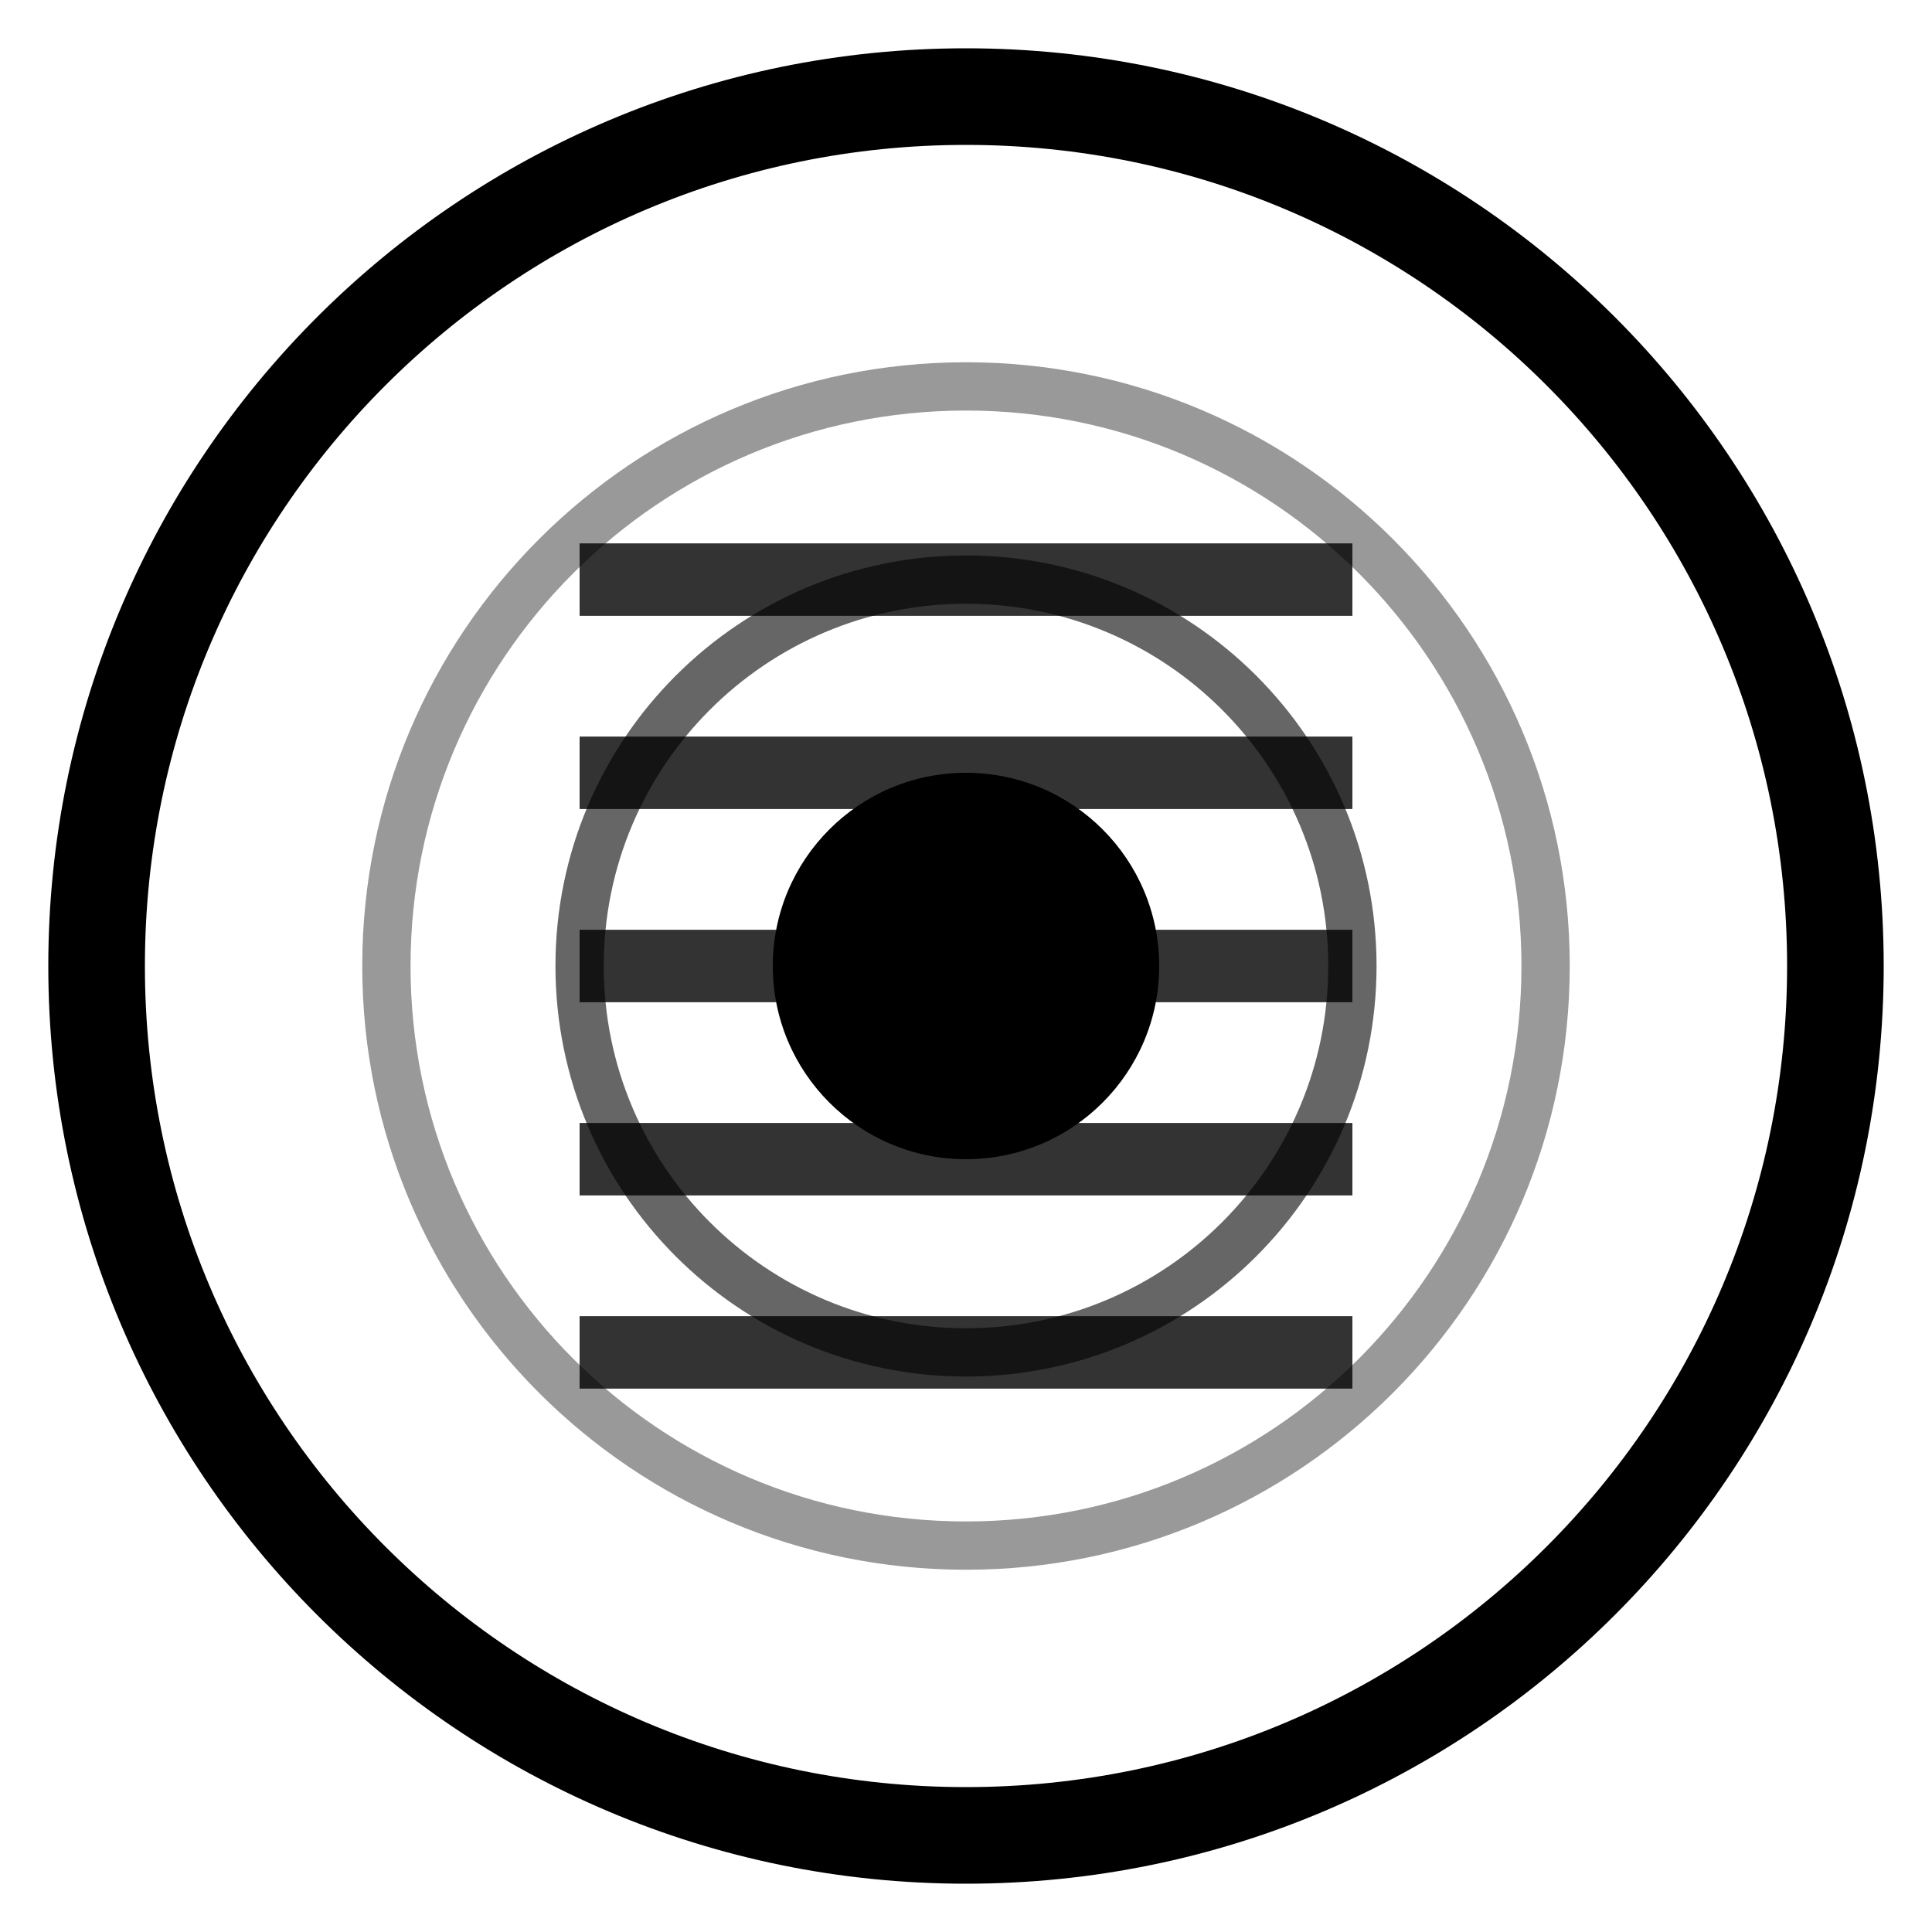
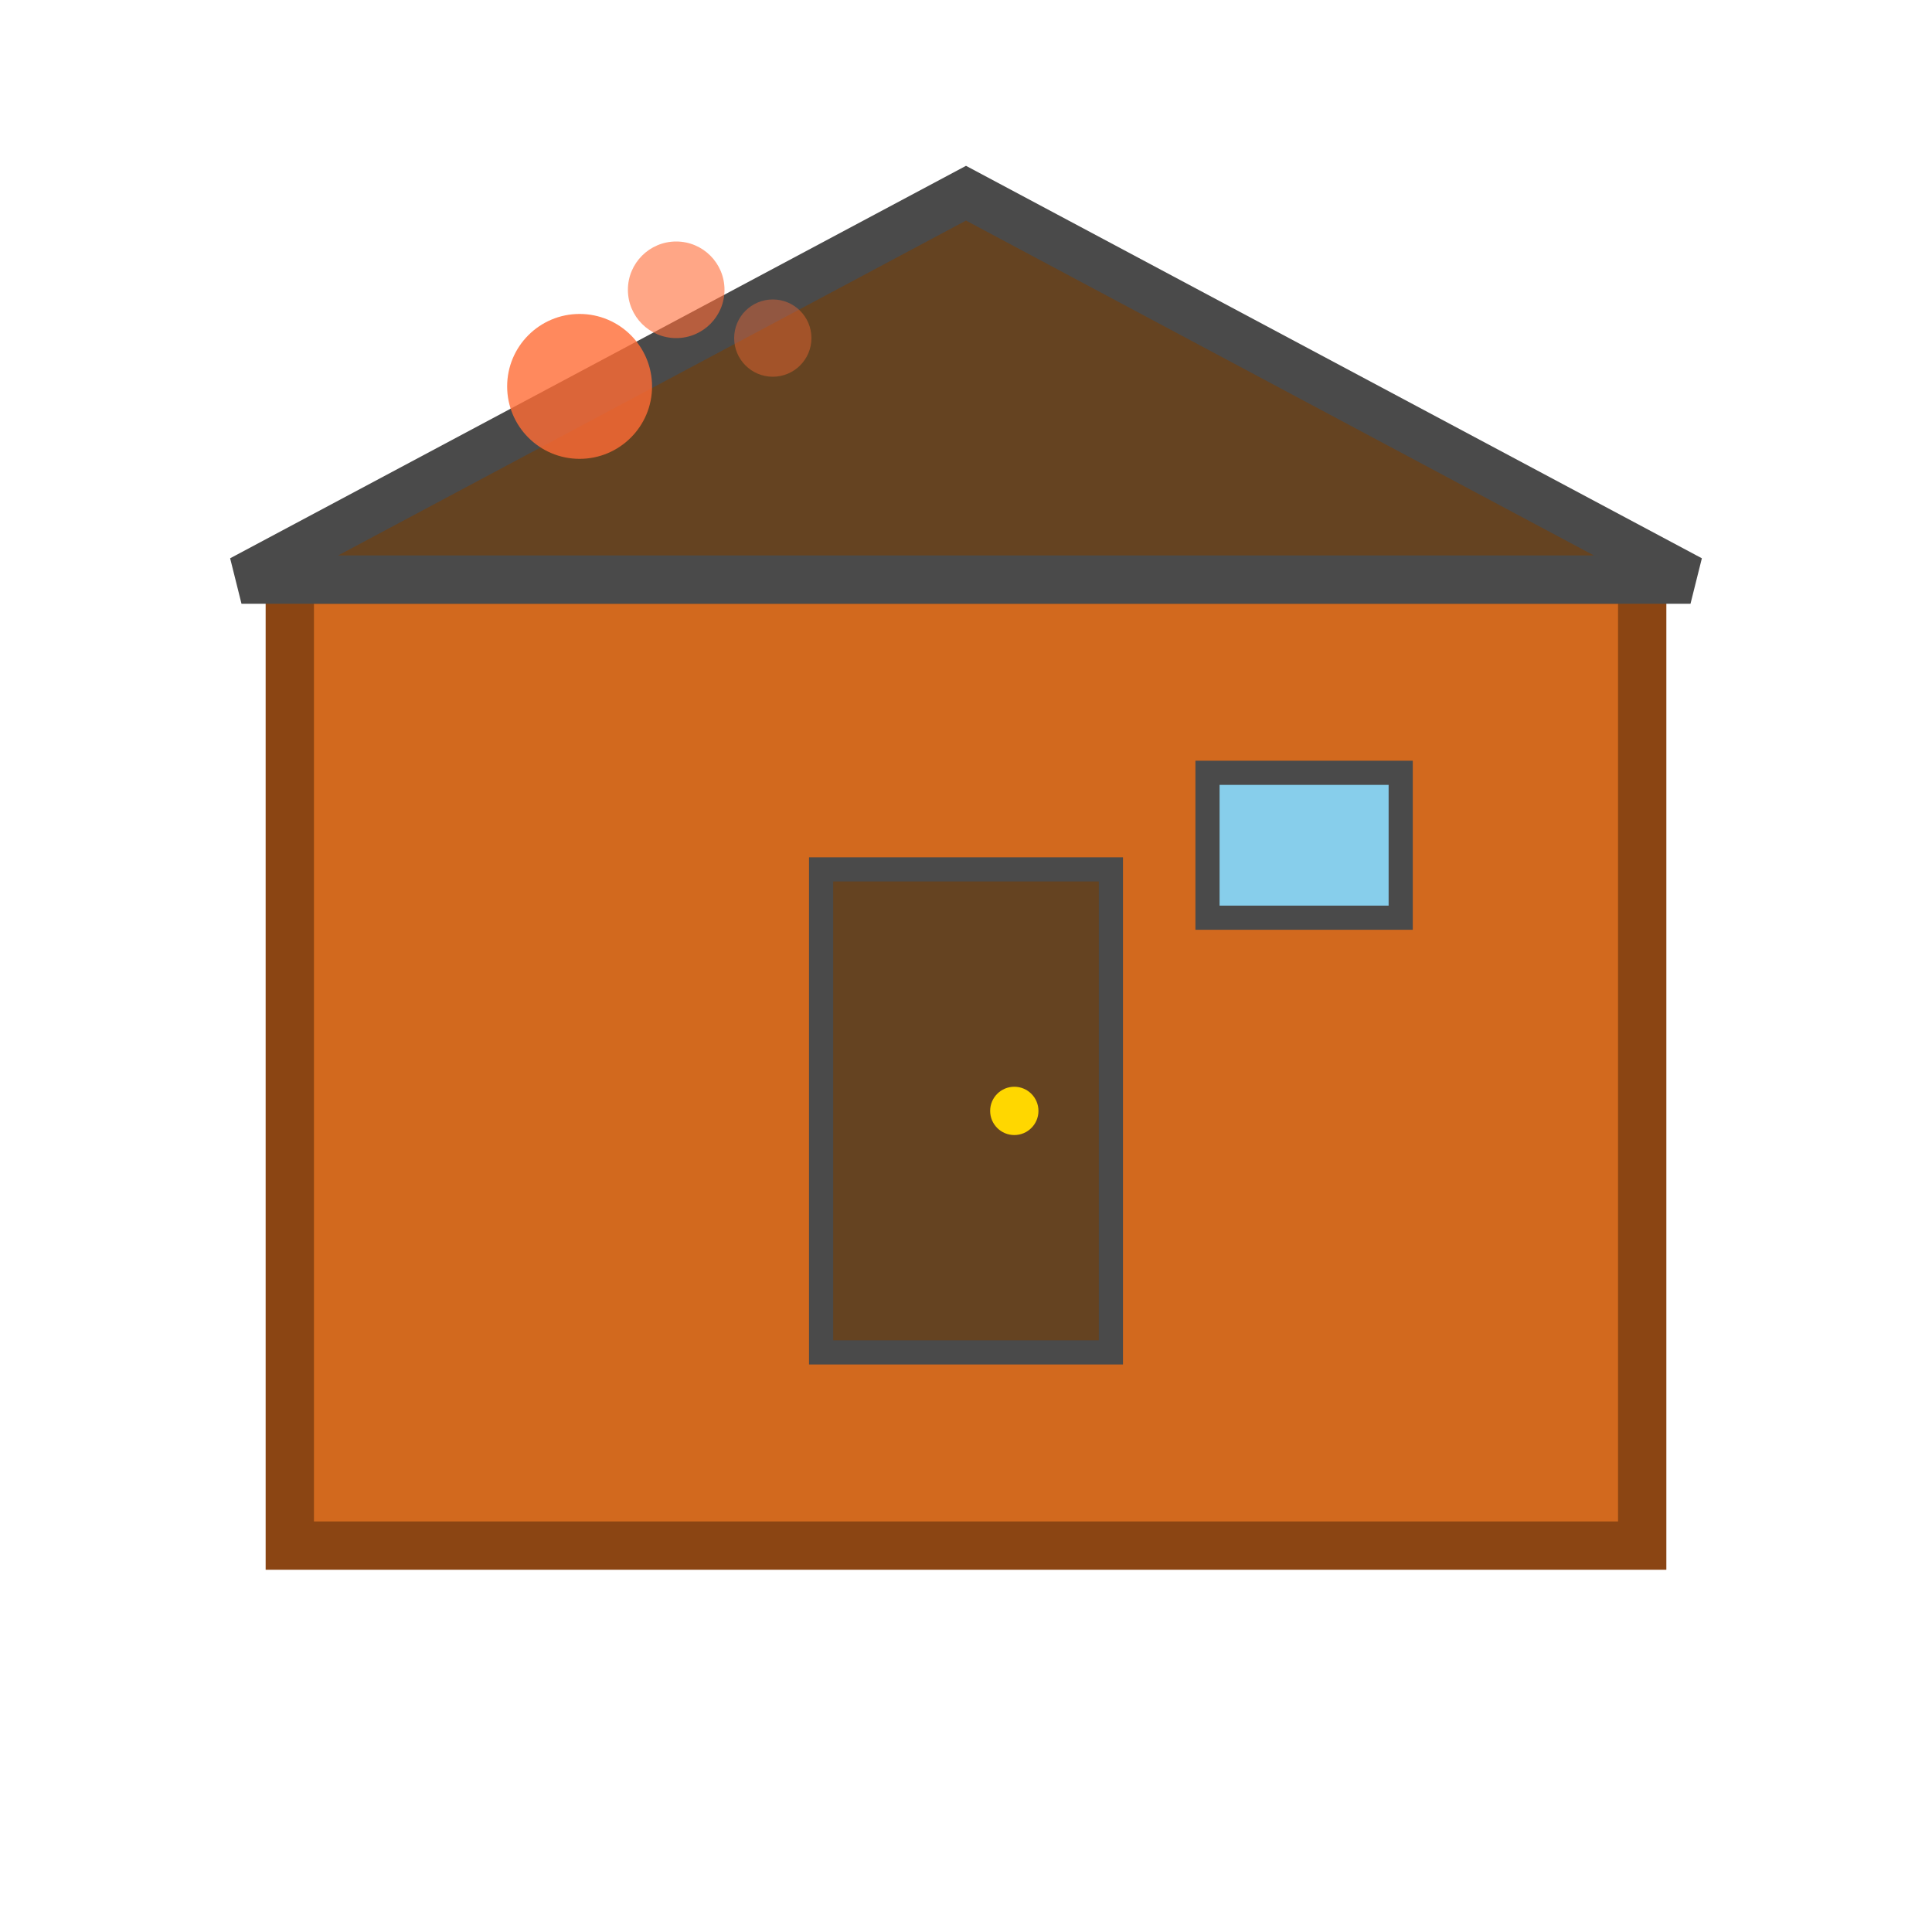
<svg xmlns="http://www.w3.org/2000/svg" width="40" height="40" viewBox="0 0 40 40">
-   <circle cx="20" cy="20" r="18" stroke="currentColor" stroke-width="2" fill="none" />
-   <g opacity="0.8">
-     <path d="M12 20h16M12 16h16M12 24h16M12 12h16M12 28h16" stroke="currentColor" stroke-width="1.5" />
-   </g>
-   <circle cx="20" cy="20" r="4" fill="currentColor" />
-   <circle cx="20" cy="20" r="8" stroke="currentColor" stroke-width="1" fill="none" opacity="0.6" />
-   <circle cx="20" cy="20" r="12" stroke="currentColor" stroke-width="1" fill="none" opacity="0.4" />
+   <rect x="6" y="12" width="28" height="20" fill="#D2691E" stroke="#8B4513" stroke-width="1" />
+   <polygon points="5,12 20,4 35,12" fill="#654321" stroke="#4A4A4A" stroke-width="1" />
+   <rect x="17" y="18" width="6" height="10" fill="#654321" stroke="#4A4A4A" stroke-width="0.5" />
+   <circle cx="21" cy="23" r="0.5" fill="#FFD700" />
+   <rect x="25" y="16" width="4" height="3" fill="#87CEEB" stroke="#4A4A4A" stroke-width="0.5" />
+   <circle cx="12" cy="8" r="1.5" fill="#FF6B35" opacity="0.8" />
+   <circle cx="14" cy="6" r="1" fill="#FF6B35" opacity="0.6" />
+   <circle cx="16" cy="7" r="0.8" fill="#FF6B35" opacity="0.4" />
</svg>
